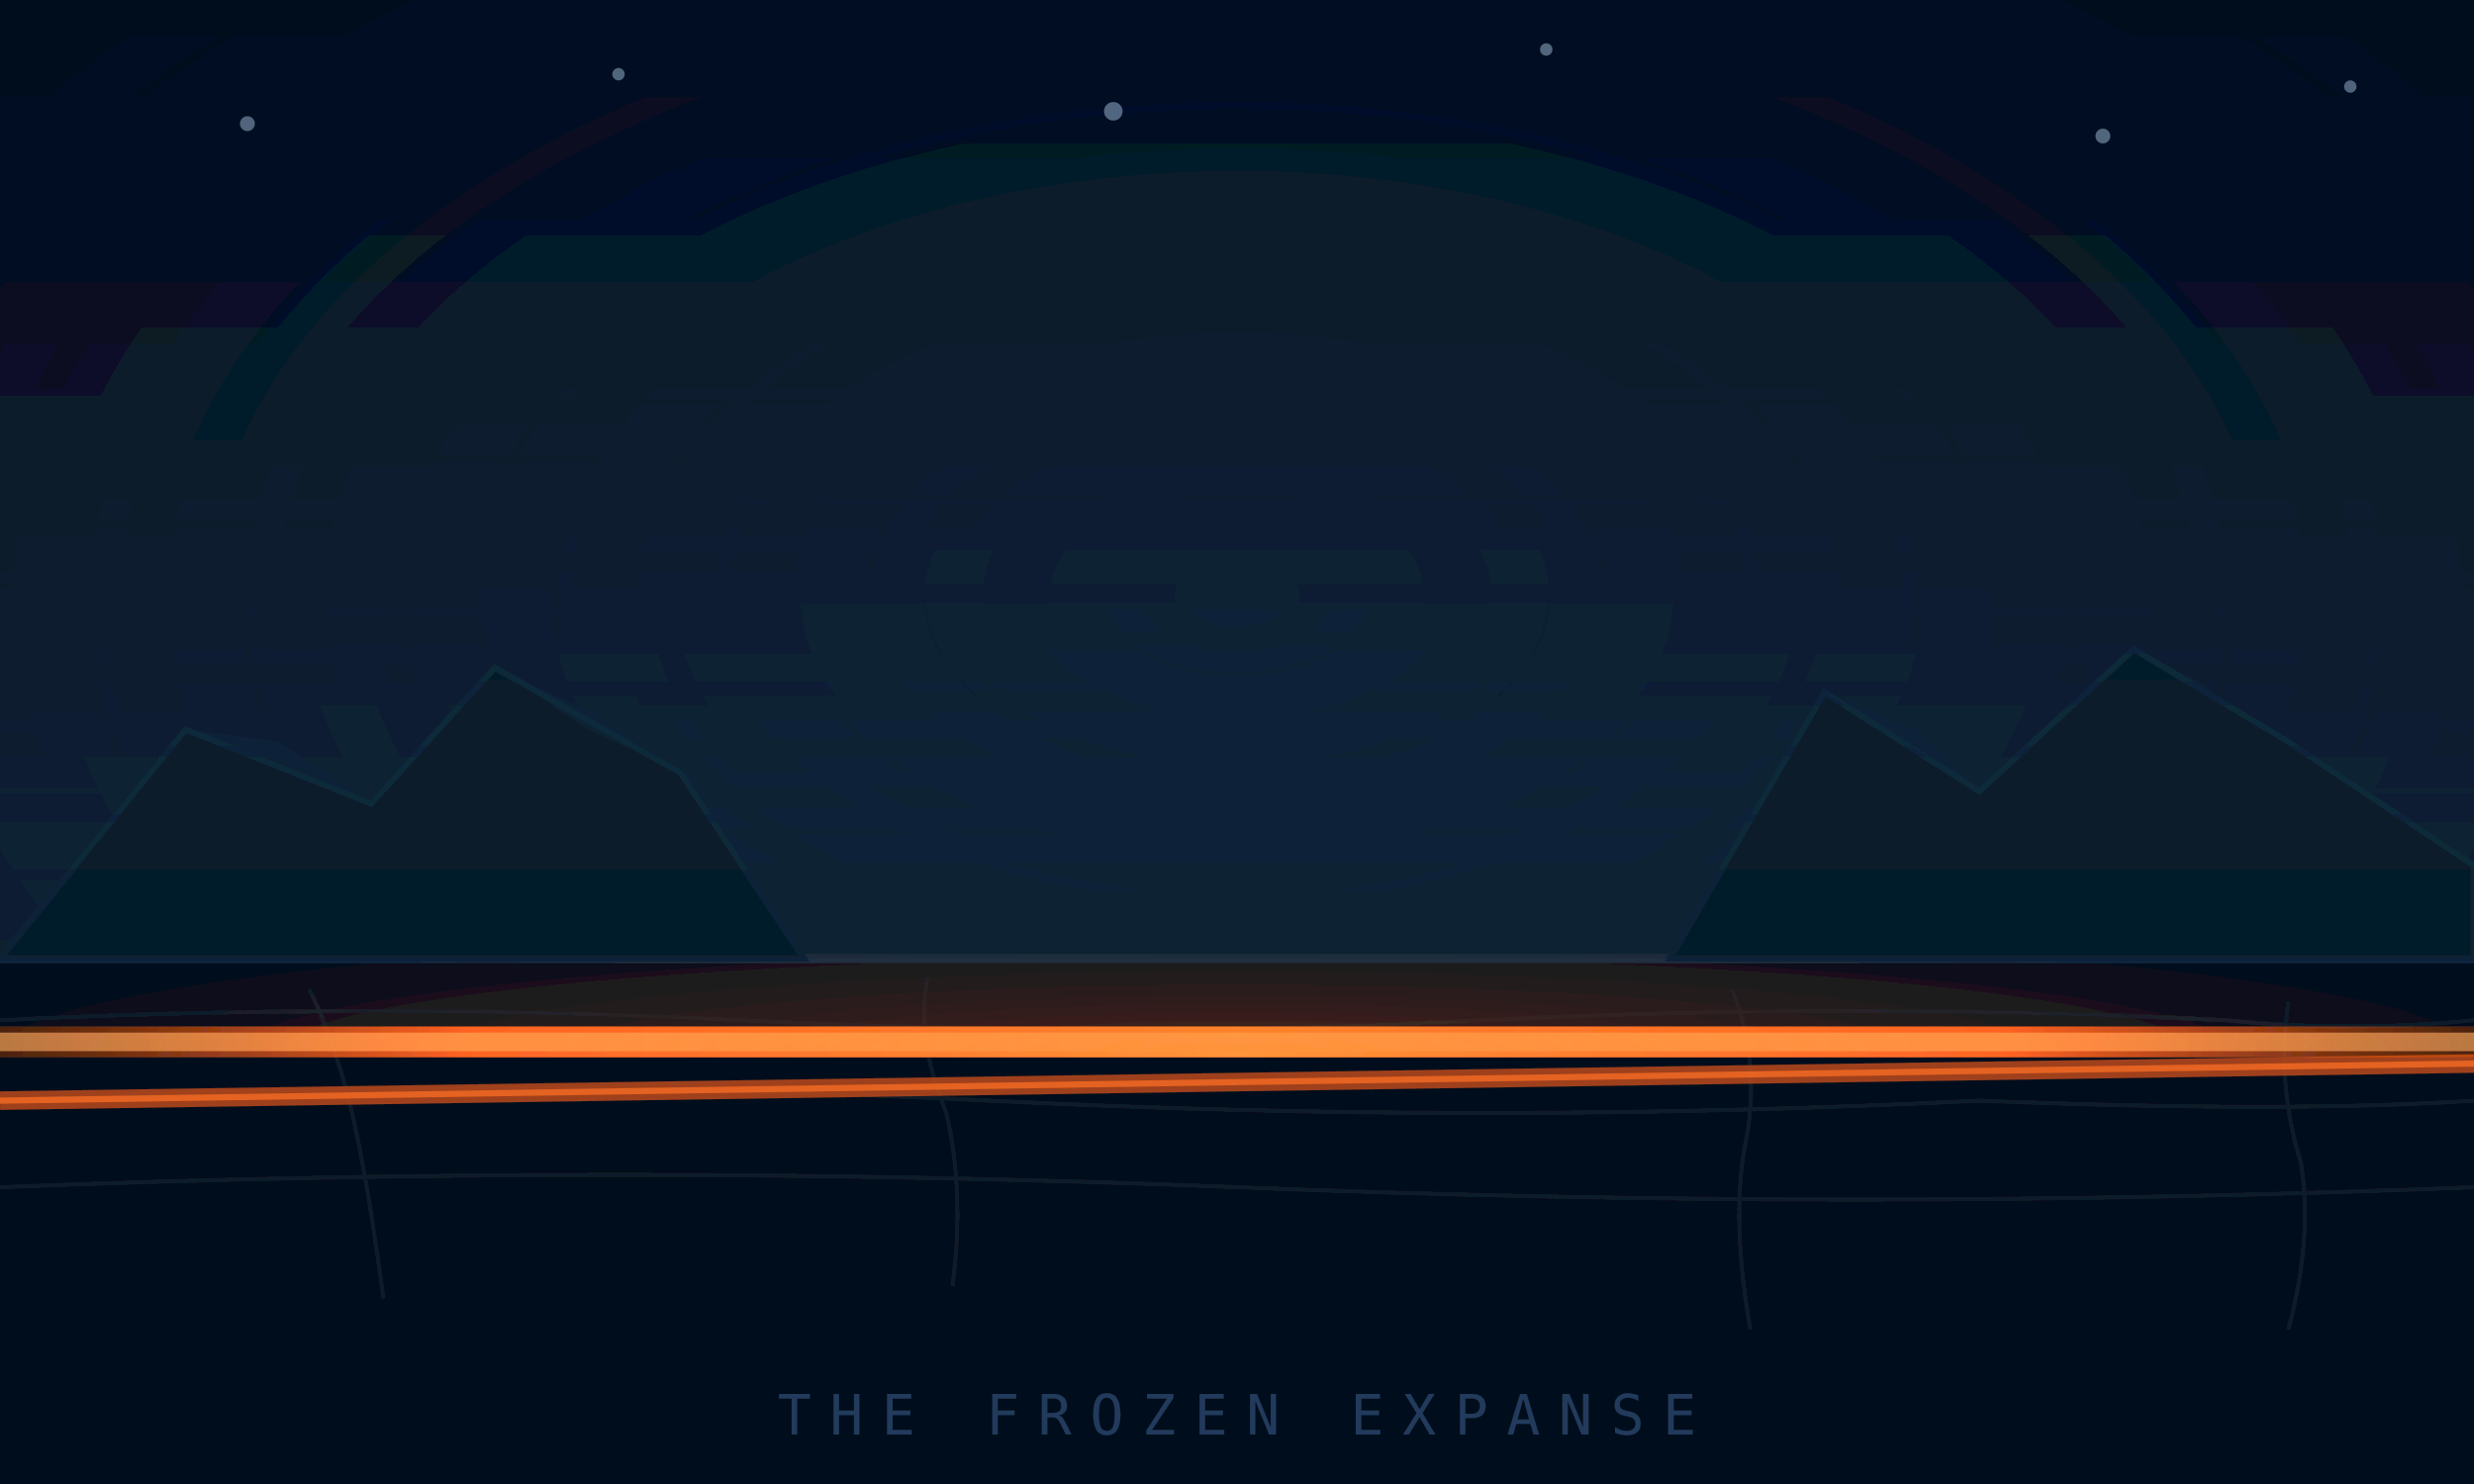
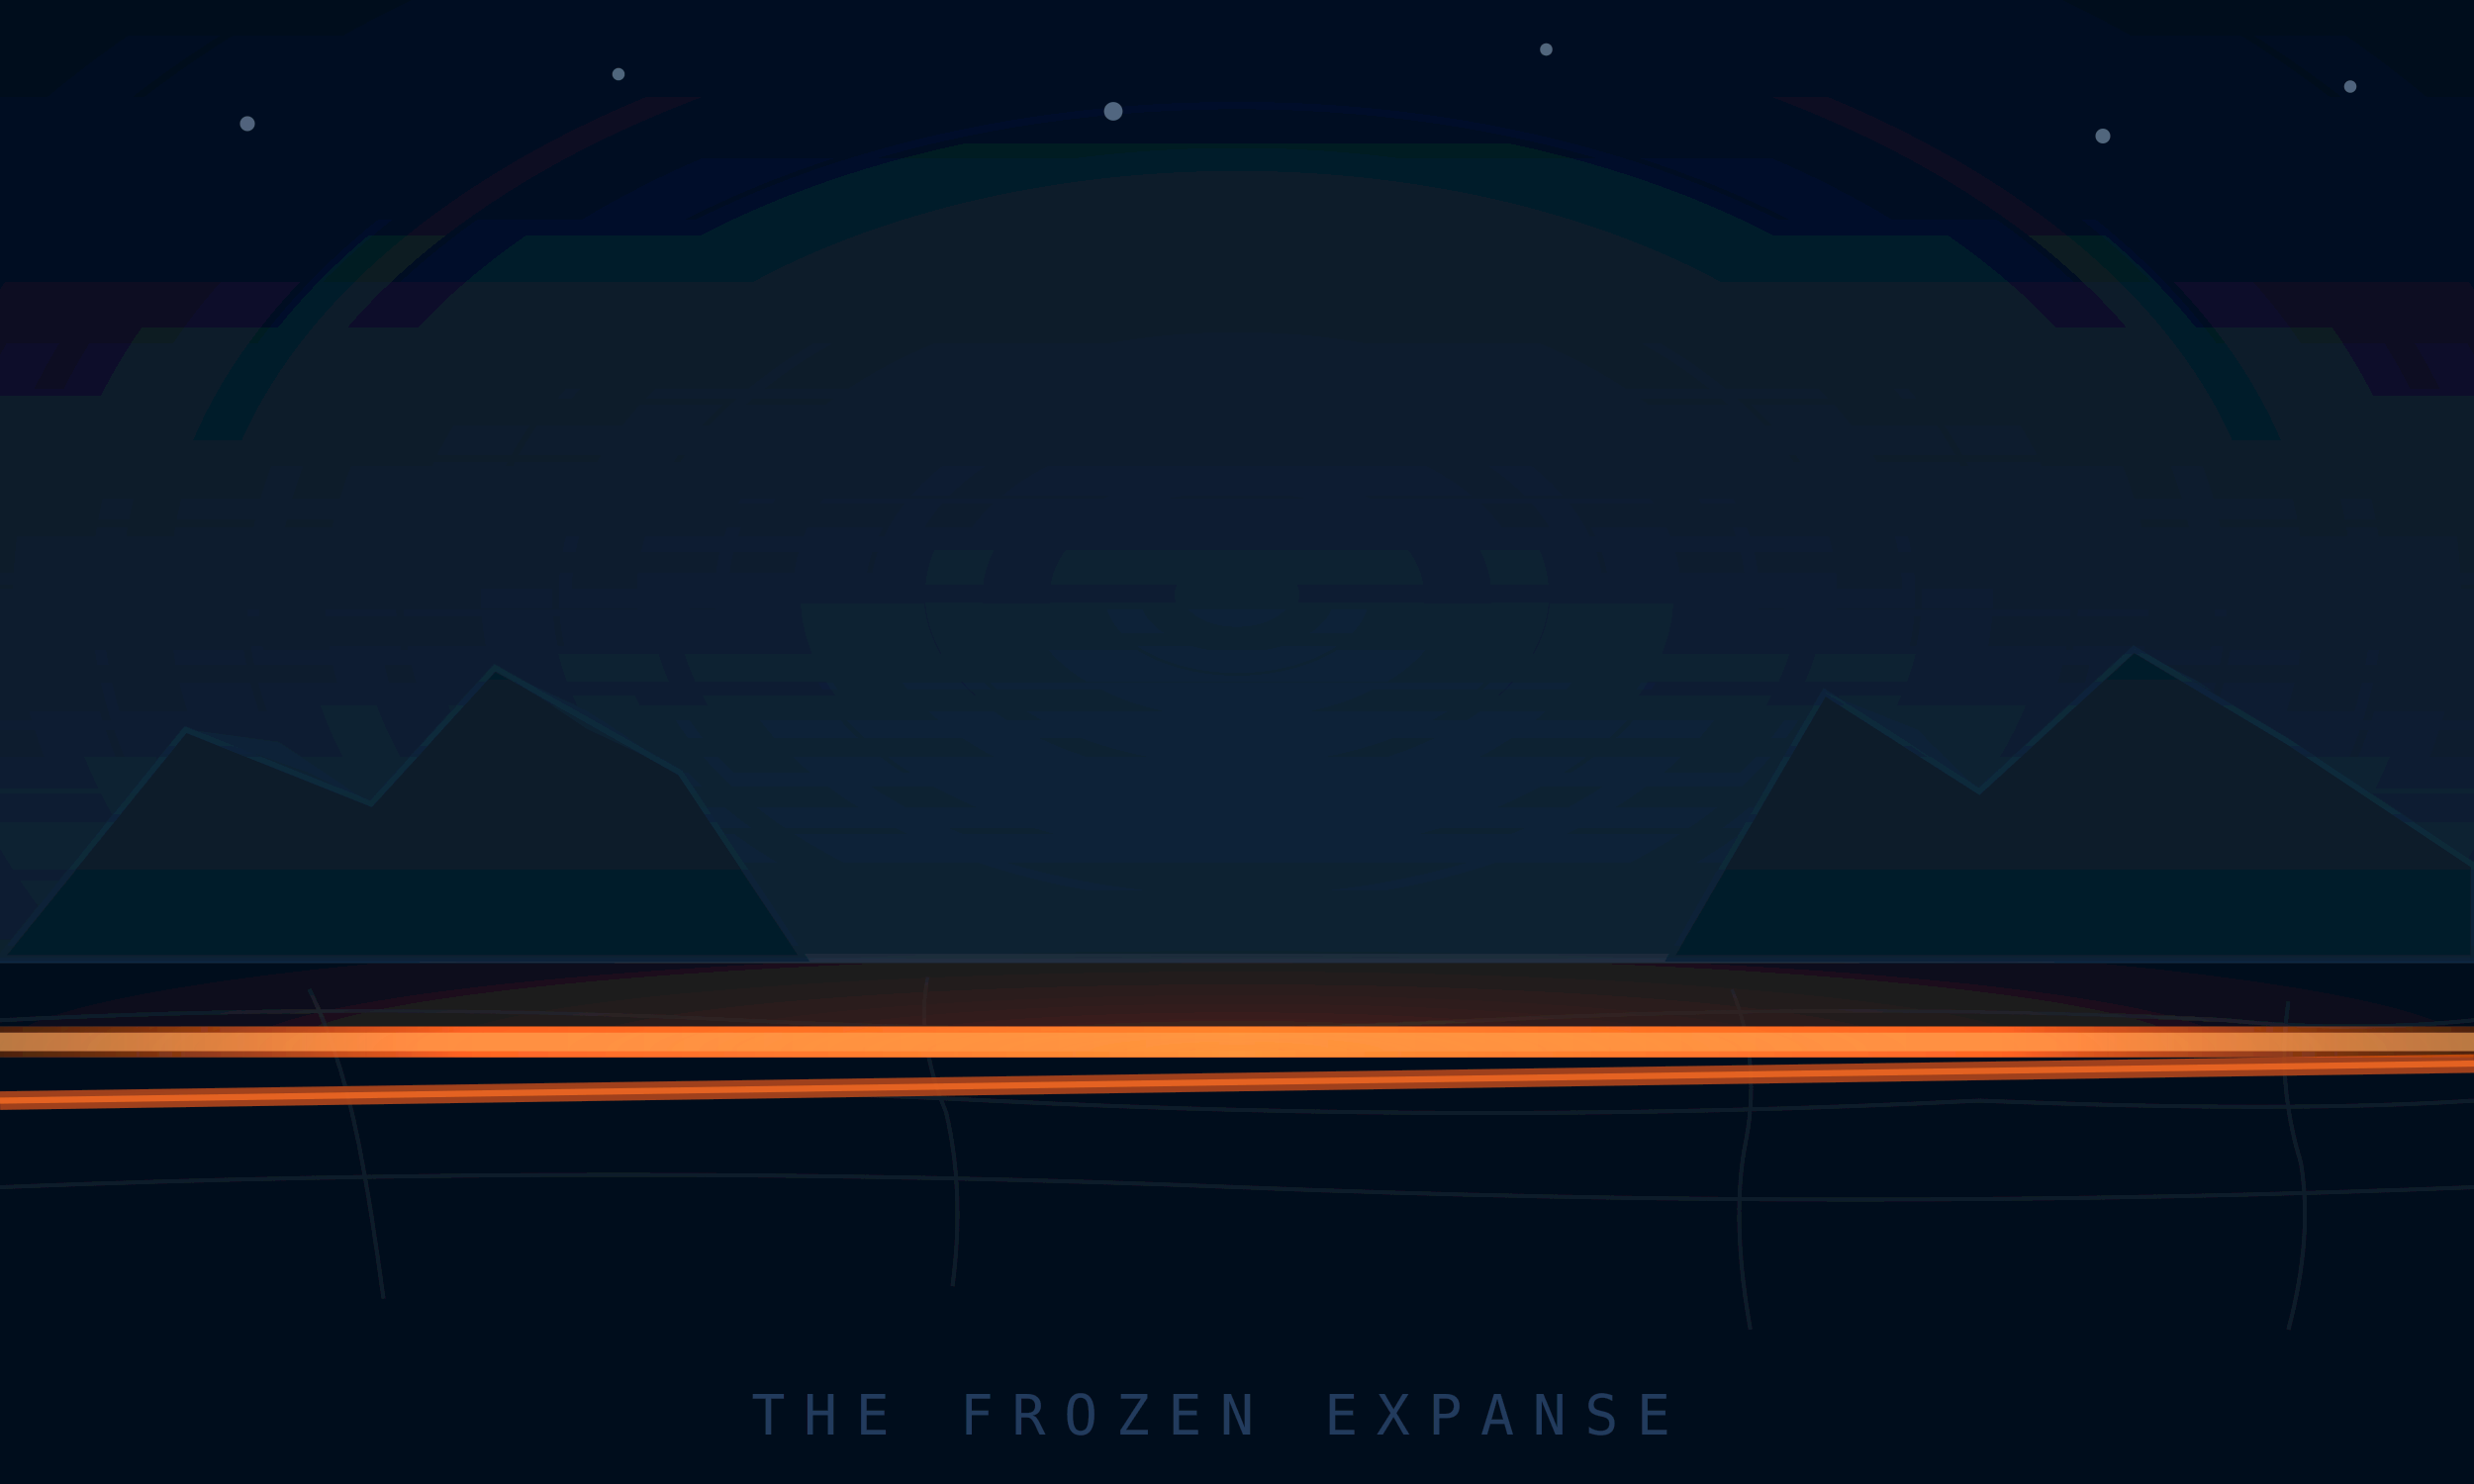
<svg xmlns="http://www.w3.org/2000/svg" viewBox="0 0 400 240" style="filter: brightness(1.4)">
  <rect width="400" height="240" fill="#030810" />
  <linearGradient id="ice-sky" x1="0" y1="0" x2="0" y2="1">
    <stop offset="0%" stop-color="#040c18" />
    <stop offset="50%" stop-color="#081424" />
    <stop offset="100%" stop-color="#0c1c30" />
  </linearGradient>
  <rect width="400" height="240" fill="url(#ice-sky)" />
  <radialGradient id="cold-haze" cx="50%" cy="40%" r="60%">
-     <stop offset="0%" stop-color="#102840" stop-opacity="0.3" />
+     <stop offset="0%" stop-color="#102840" stop-opacity="0.3">
+       <animate attributeName="stop-opacity" values="0.3;0.5;0.3" dur="9s" repeatCount="indefinite" />
+     </stop>
    <stop offset="100%" stop-color="#102840" stop-opacity="0" />
  </radialGradient>
  <rect width="400" height="240" fill="url(#cold-haze)" />
  <rect x="0" y="155" width="400" height="85" fill="#060e18" />
  <line x1="0" y1="155" x2="400" y2="155" stroke="#10243a" stroke-width="1.5" />
  <g stroke="#0e2030" stroke-width="0.6" fill="none" opacity="0.5">
    <path d="M0,165 Q60,162 120,165 Q180,168 240,165 Q300,162 360,165 Q380,167 400,165" />
    <path d="M0,178 Q80,174 160,178 Q240,182 320,178 Q370,180 400,178" />
    <path d="M0,192 Q100,188 200,192 Q300,196 400,192" />
    <path d="M50,160 Q55,170 58,185 Q60,195 62,210" />
    <path d="M150,158 Q148,168 153,180 Q156,193 154,208" />
    <path d="M280,160 Q285,172 282,186 Q280,198 283,215" />
    <path d="M370,162 Q368,175 372,188 Q374,200 370,215" />
  </g>
  <linearGradient id="ley-h" x1="0" y1="0" x2="1" y2="0">
    <stop offset="0%" stop-color="#c04000" stop-opacity="0.3" />
    <stop offset="20%" stop-color="#ff6020" stop-opacity="0.9" />
    <stop offset="50%" stop-color="#ff8030" stop-opacity="1" />
    <stop offset="80%" stop-color="#ff6020" stop-opacity="0.9" />
    <stop offset="100%" stop-color="#c04000" stop-opacity="0.3" />
  </linearGradient>
  <rect x="0" y="166" width="400" height="5" fill="url(#ley-h)" />
-   <rect x="0" y="167" width="400" height="3" fill="#ffb060" opacity="0.5" />
-   <line x1="0" y1="178" x2="400" y2="172" stroke="#e05010" stroke-width="3" opacity="0.6" />
-   <line x1="0" y1="178" x2="400" y2="172" stroke="#ff7020" stroke-width="1" opacity="0.5" />
+   <rect x="0" y="167" width="400" height="3" fill="#ffb060" opacity="0.5">
+     <animate attributeName="opacity" values="0.5;0.8;0.3;0.7;0.5" dur="5s" repeatCount="indefinite" />
+   </rect>
+   <line x1="0" y1="178" x2="400" y2="172" stroke="#e05010" stroke-width="3" opacity="0.6">
+     <animate attributeName="opacity" values="0.6;0.9;0.4;0.7;0.6" dur="6s" begin="1s" repeatCount="indefinite" />
+   </line>
+   <line x1="0" y1="178" x2="400" y2="172" stroke="#ff7020" stroke-width="1" opacity="0.5">
+     <animate attributeName="opacity" values="0.5;0.8;0.2;0.6;0.5" dur="6s" begin="1s" repeatCount="indefinite" />
+   </line>
  <radialGradient id="ley-ice-glow" cx="50%" cy="100%" r="50%">
-     <stop offset="0%" stop-color="#c04000" stop-opacity="0.3" />
+     <stop offset="0%" stop-color="#c04000" stop-opacity="0.3">
+       <animate attributeName="stop-opacity" values="0.3;0.5;0.3" dur="5s" repeatCount="indefinite" />
+     </stop>
    <stop offset="100%" stop-color="#c04000" stop-opacity="0" />
  </radialGradient>
  <rect x="0" y="130" width="400" height="40" fill="url(#ley-ice-glow)" />
  <g fill="#060e1c" stroke="#0e1e2e" stroke-width="1">
    <polygon points="0,155 30,118 60,130 80,108 110,125 130,155" />
    <polygon points="270,155 295,112 320,128 345,105 370,120 400,140 400,155" />
  </g>
  <g fill="#102030" opacity="0.5">
    <polygon points="30,118 45,120 60,130 50,125" />
    <polygon points="80,108 95,115 110,125 95,118" />
    <polygon points="295,112 310,118 320,128 308,120" />
    <polygon points="345,105 358,112 370,120 355,110" />
  </g>
-   <g fill="#a0c0e0" opacity="0.4">
-     <circle cx="40" cy="20" r="1.2" />
-     <circle cx="100" cy="12" r="1" />
-     <circle cx="180" cy="18" r="1.5" />
-     <circle cx="250" cy="8" r="1" />
-     <circle cx="340" cy="22" r="1.2" />
-     <circle cx="380" cy="14" r="1" />
-   </g>
+   <circle cx="40" cy="20" r="1.2" fill="#a0c0e0" opacity="0.4">
+     <animate attributeName="opacity" values="0.4;0.9;0.2;0.7;0.4" dur="5s" repeatCount="indefinite" />
+   </circle>
+   <circle cx="100" cy="12" r="1" fill="#a0c0e0" opacity="0.4">
+     <animate attributeName="opacity" values="0.4;0.8;0.3;0.9;0.4" dur="7s" begin="1s" repeatCount="indefinite" />
+   </circle>
+   <circle cx="180" cy="18" r="1.5" fill="#a0c0e0" opacity="0.4">
+     <animate attributeName="opacity" values="0.4;1;0.2;0.6;0.4" dur="6s" begin="2s" repeatCount="indefinite" />
+   </circle>
+   <circle cx="250" cy="8" r="1" fill="#a0c0e0" opacity="0.4">
+     <animate attributeName="opacity" values="0.4;0.7;0.1;0.8;0.4" dur="8s" begin="0.5s" repeatCount="indefinite" />
+   </circle>
+   <circle cx="340" cy="22" r="1.2" fill="#a0c0e0" opacity="0.4">
+     <animate attributeName="opacity" values="0.4;1;0.3;0.7;0.4" dur="5s" begin="3s" repeatCount="indefinite" />
+   </circle>
+   <circle cx="380" cy="14" r="1" fill="#a0c0e0" opacity="0.4">
+     <animate attributeName="opacity" values="0.4;0.8;0.2;0.9;0.4" dur="9s" begin="1.5s" repeatCount="indefinite" />
+   </circle>
  <linearGradient id="aurora" x1="0" y1="0" x2="0" y2="1">
    <stop offset="0%" stop-color="#102838" stop-opacity="0" />
-     <stop offset="70%" stop-color="#082838" stop-opacity="0.2" />
-     <stop offset="100%" stop-color="#062028" stop-opacity="0.3" />
+     <stop offset="70%" stop-color="#082838" stop-opacity="0.2">
+       <animate attributeName="stop-opacity" values="0.2;0.35;0.1;0.25;0.2" dur="12s" repeatCount="indefinite" />
+     </stop>
+     <stop offset="100%" stop-color="#062028" stop-opacity="0.3">
+       <animate attributeName="stop-opacity" values="0.3;0.5;0.15;0.35;0.3" dur="12s" repeatCount="indefinite" />
+     </stop>
  </linearGradient>
  <rect x="0" y="60" width="400" height="95" fill="url(#aurora)" />
-   <text x="200" y="232" font-family="monospace" font-size="9" fill="#1a3050" text-anchor="middle" letter-spacing="3">THE FROZEN EXPANSE</text>
+   <text x="200" y="232" font-family="monospace" font-size="9" fill="#1a3050" text-anchor="middle" letter-spacing="3">THE FROZEN EXPANSE
+     <animate attributeName="opacity" values="0.7;1;0.7" dur="8s" repeatCount="indefinite" />
+   </text>
</svg>
